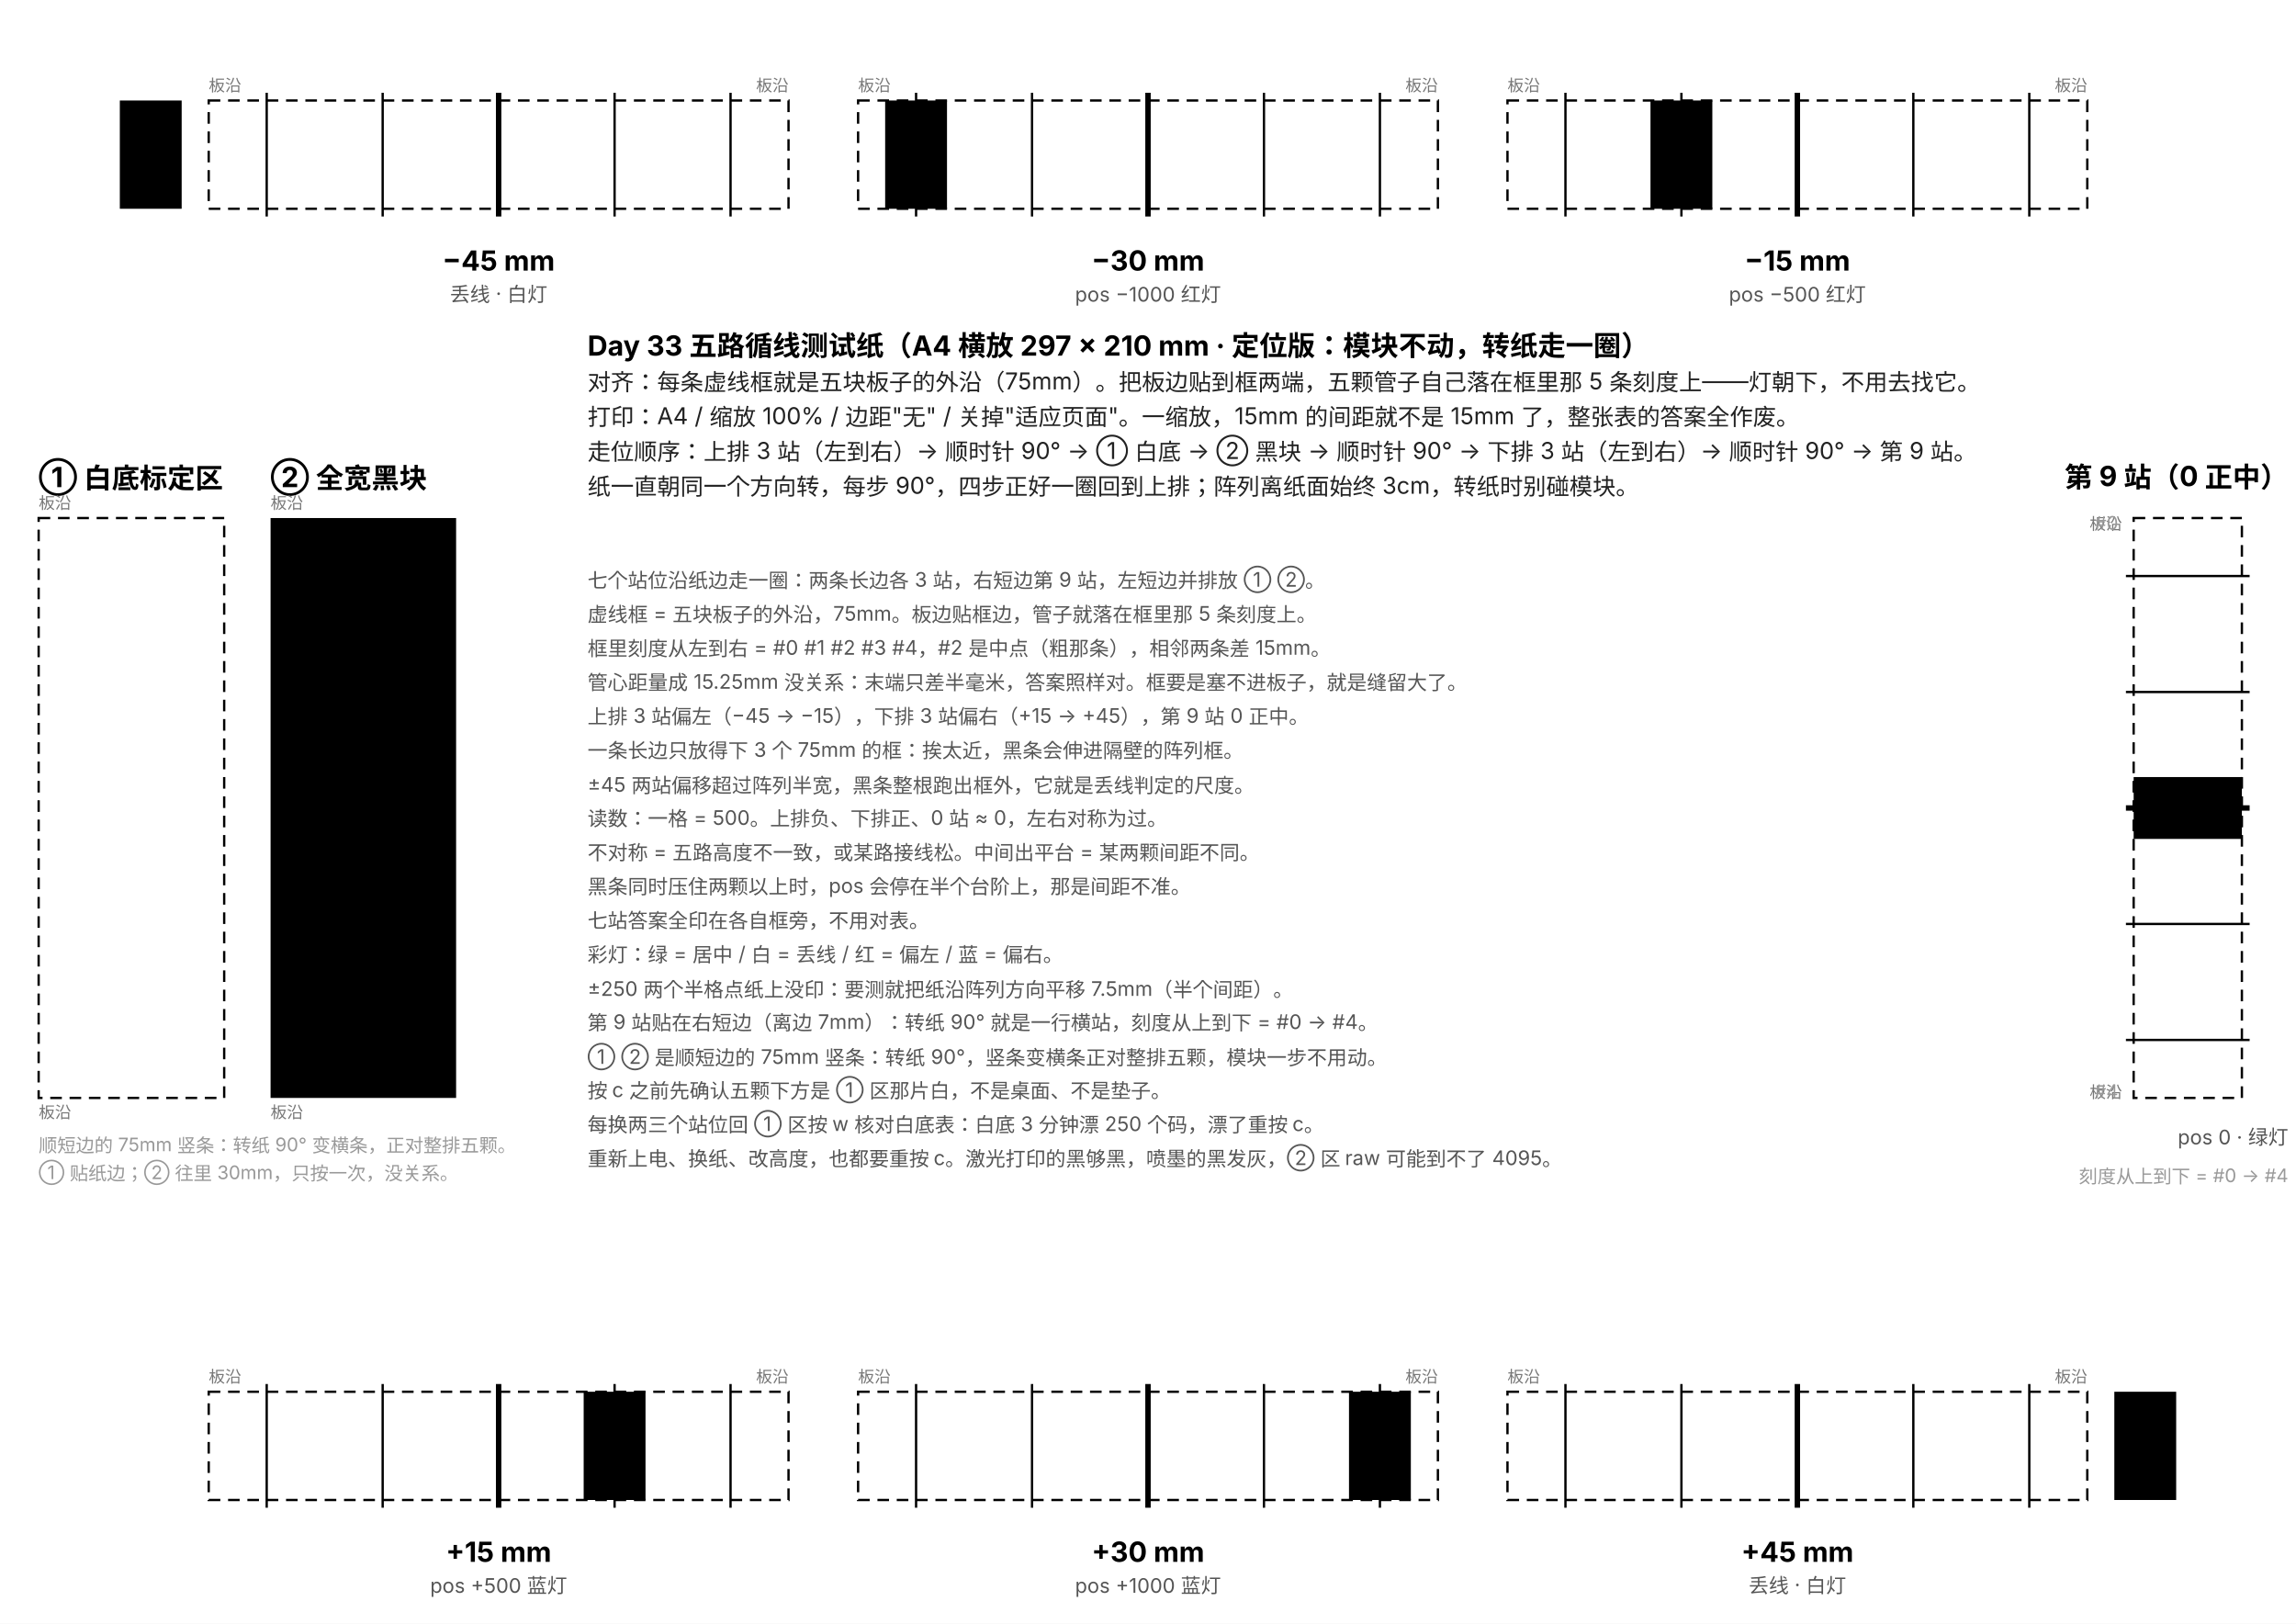
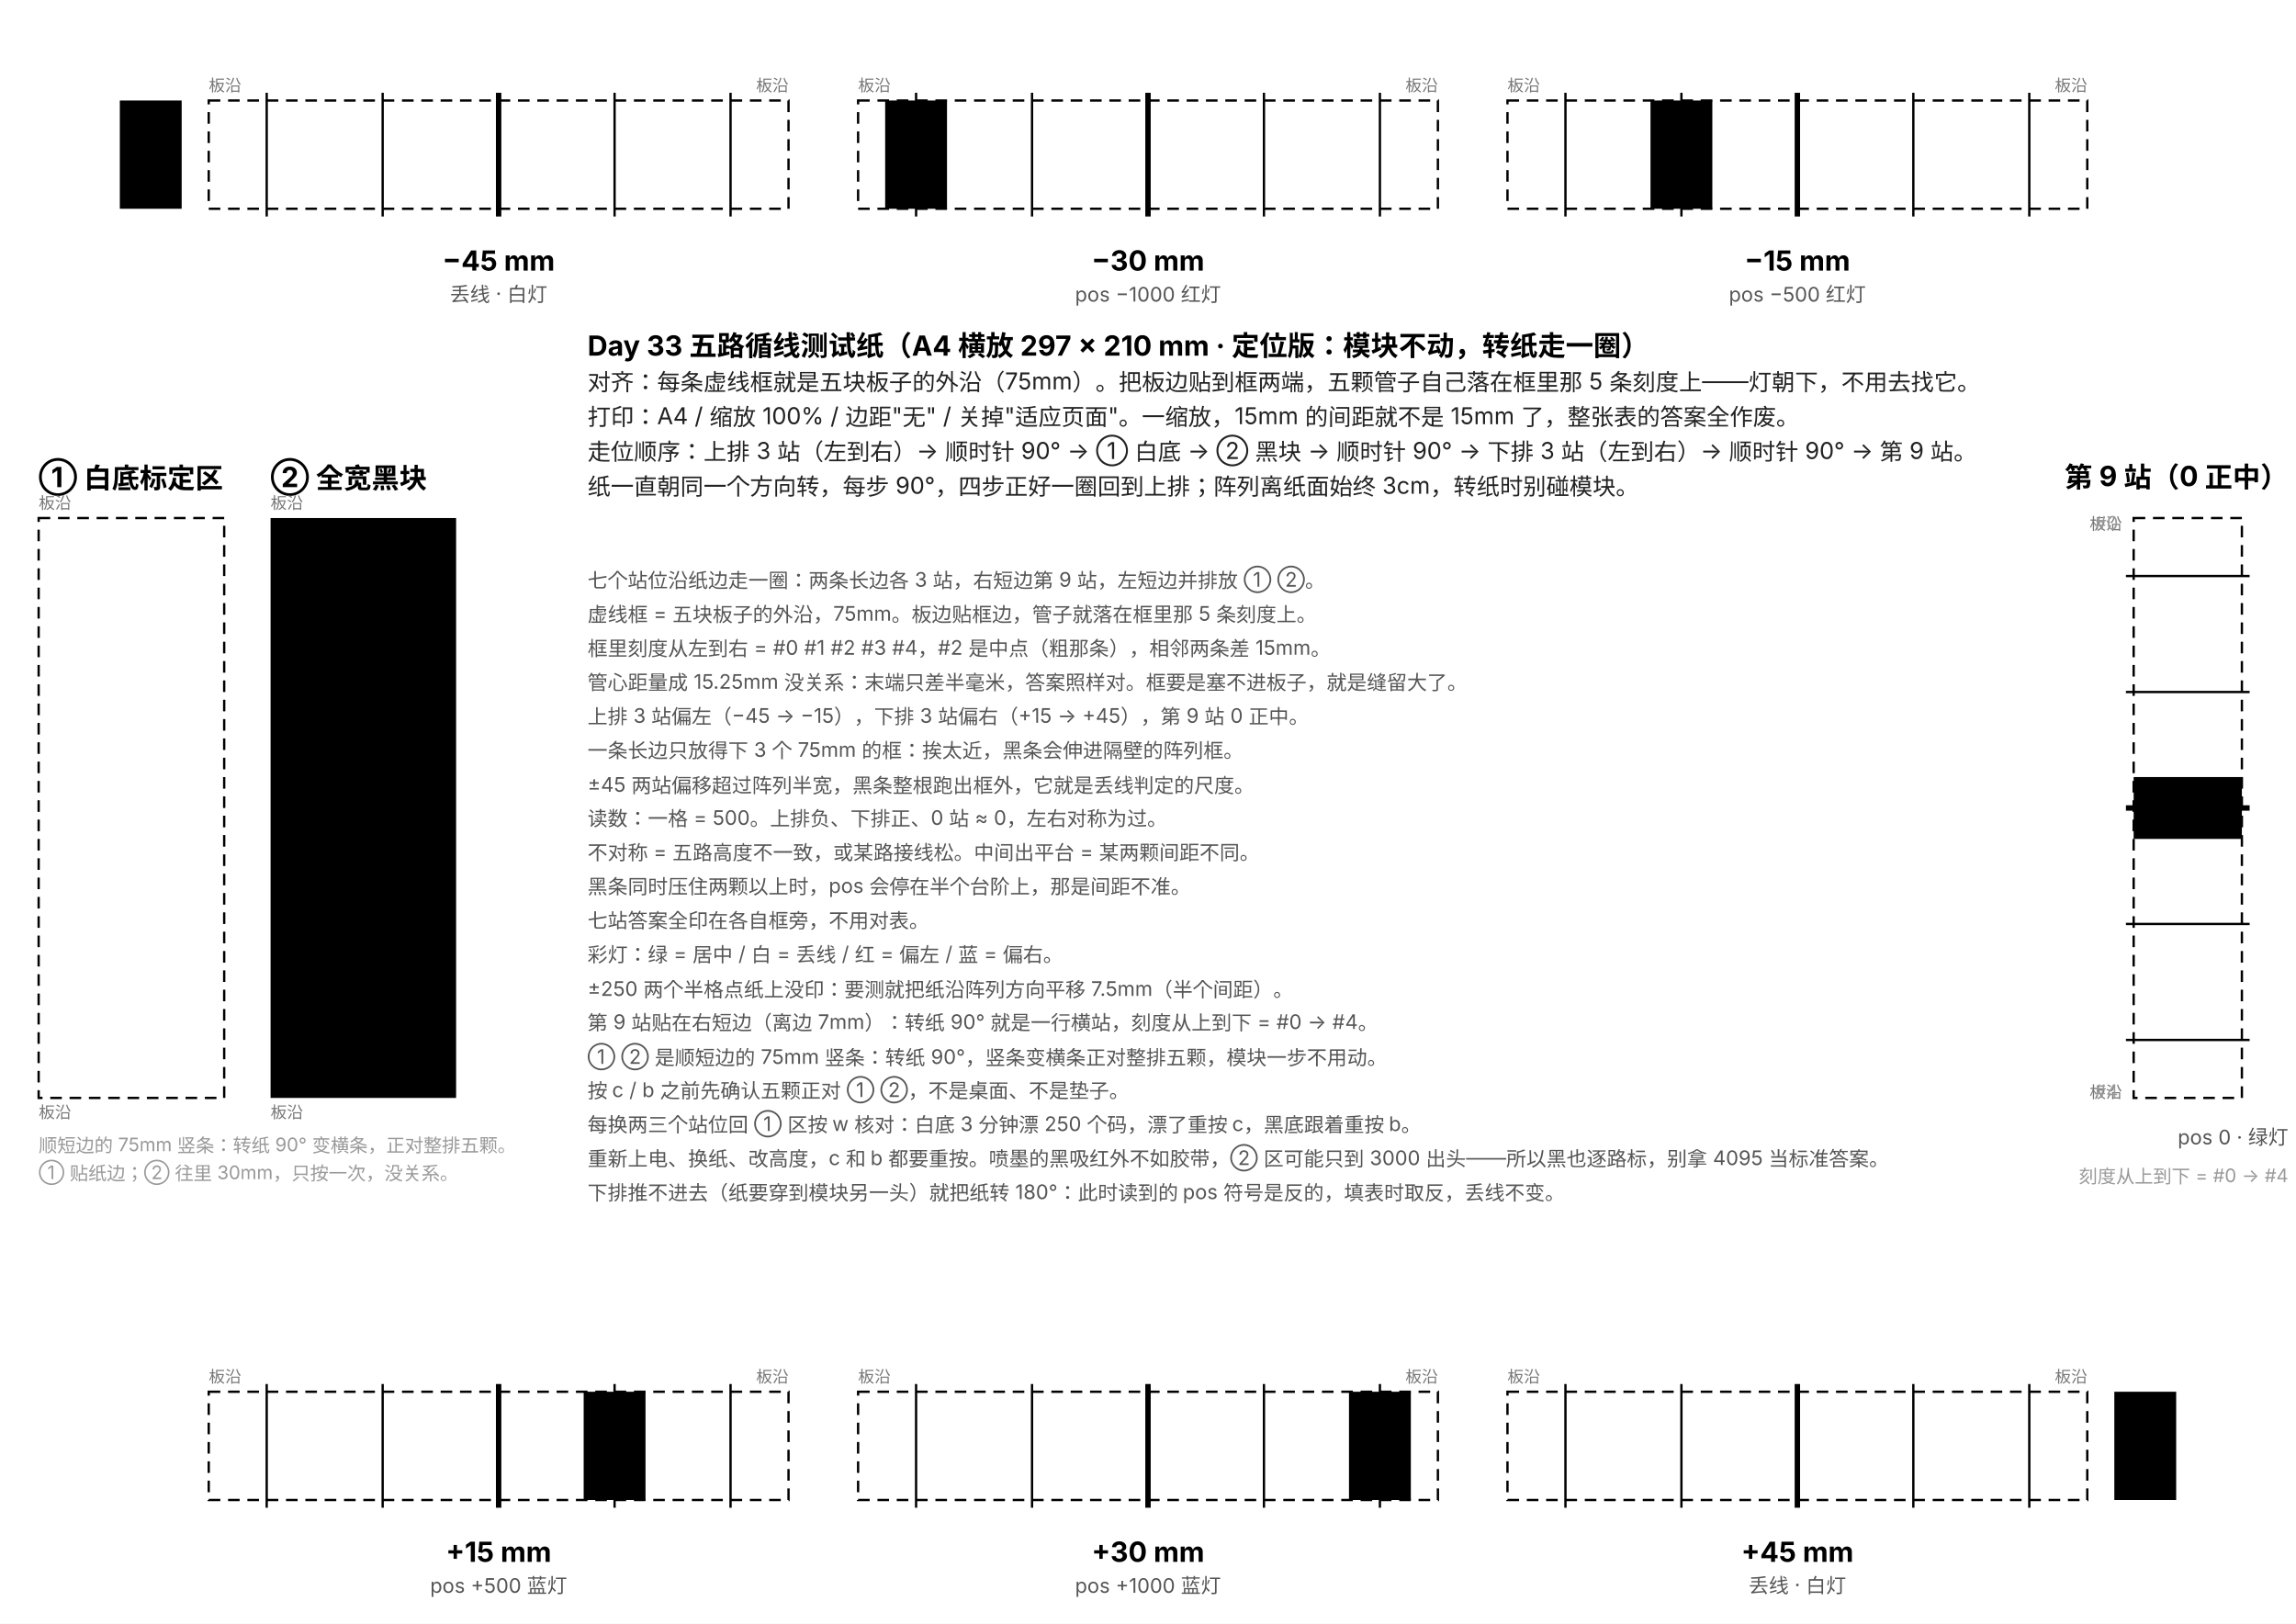
<svg xmlns="http://www.w3.org/2000/svg" width="297mm" height="210mm" viewBox="0 0 297 210">
  <style>
    @page { size: 297mm 210mm; margin: 0; }
    text { font-family: -apple-system, "PingFang SC", "Heiti SC", "Noto Sans SC", "Microsoft YaHei", sans-serif; }
    .ts  { font-size: 3.0px; fill: #222; }
    .txs { font-size: 2.6px; fill: #555; }
    .tb  { font-size: 3.6px; fill: #000; font-weight: 700; }
    .gd  { font-size: 2.4px; fill: #999; }
    .ge  { font-size: 2.1px; fill: #777; }
  </style>
  <rect x="0" y="0" width="297" height="210" fill="#ffffff" />
  <rect x="27" y="13" width="75" height="14" fill="none" stroke="#000" stroke-width="0.3" stroke-dasharray="1.5 1" />
  <line x1="34.5" y1="12" x2="34.5" y2="28" stroke="#000" stroke-width="0.3" />
  <line x1="49.5" y1="12" x2="49.5" y2="28" stroke="#000" stroke-width="0.3" />
  <line x1="64.5" y1="12" x2="64.5" y2="28" stroke="#000" stroke-width="0.7" />
  <line x1="79.5" y1="12" x2="79.5" y2="28" stroke="#000" stroke-width="0.3" />
  <line x1="94.5" y1="12" x2="94.5" y2="28" stroke="#000" stroke-width="0.3" />
  <rect x="15.5" y="13" width="8" height="14" fill="#000000" />
  <text class="ge" x="27" y="11.8" text-anchor="start">板沿</text>
  <text class="ge" x="102" y="11.8" text-anchor="end">板沿</text>
  <text class="tb" x="64.5" y="35" text-anchor="middle">−45 mm</text>
  <text class="txs" x="64.5" y="39" text-anchor="middle">丢线 · 白灯</text>
  <rect x="111" y="13" width="75" height="14" fill="none" stroke="#000" stroke-width="0.3" stroke-dasharray="1.5 1" />
  <line x1="118.5" y1="12" x2="118.5" y2="28" stroke="#000" stroke-width="0.3" />
  <line x1="133.5" y1="12" x2="133.5" y2="28" stroke="#000" stroke-width="0.3" />
  <line x1="148.5" y1="12" x2="148.5" y2="28" stroke="#000" stroke-width="0.7" />
  <line x1="163.5" y1="12" x2="163.5" y2="28" stroke="#000" stroke-width="0.3" />
  <line x1="178.5" y1="12" x2="178.5" y2="28" stroke="#000" stroke-width="0.3" />
  <rect x="114.5" y="13" width="8" height="14" fill="#000000" />
  <text class="ge" x="111" y="11.8" text-anchor="start">板沿</text>
  <text class="ge" x="186" y="11.8" text-anchor="end">板沿</text>
  <text class="tb" x="148.5" y="35" text-anchor="middle">−30 mm</text>
  <text class="txs" x="148.5" y="39" text-anchor="middle">pos −1000 红灯</text>
  <rect x="195" y="13" width="75" height="14" fill="none" stroke="#000" stroke-width="0.3" stroke-dasharray="1.5 1" />
  <line x1="202.5" y1="12" x2="202.5" y2="28" stroke="#000" stroke-width="0.3" />
  <line x1="217.5" y1="12" x2="217.5" y2="28" stroke="#000" stroke-width="0.3" />
  <line x1="232.5" y1="12" x2="232.5" y2="28" stroke="#000" stroke-width="0.7" />
  <line x1="247.5" y1="12" x2="247.5" y2="28" stroke="#000" stroke-width="0.3" />
  <line x1="262.5" y1="12" x2="262.5" y2="28" stroke="#000" stroke-width="0.3" />
  <rect x="213.5" y="13" width="8" height="14" fill="#000000" />
  <text class="ge" x="195" y="11.8" text-anchor="start">板沿</text>
  <text class="ge" x="270" y="11.8" text-anchor="end">板沿</text>
  <text class="tb" x="232.5" y="35" text-anchor="middle">−15 mm</text>
  <text class="txs" x="232.5" y="39" text-anchor="middle">pos −500 红灯</text>
  <rect x="27" y="180" width="75" height="14" fill="none" stroke="#000" stroke-width="0.3" stroke-dasharray="1.5 1" />
  <line x1="34.5" y1="179" x2="34.5" y2="195" stroke="#000" stroke-width="0.3" />
  <line x1="49.5" y1="179" x2="49.5" y2="195" stroke="#000" stroke-width="0.3" />
  <line x1="64.5" y1="179" x2="64.5" y2="195" stroke="#000" stroke-width="0.7" />
  <line x1="79.5" y1="179" x2="79.5" y2="195" stroke="#000" stroke-width="0.3" />
  <line x1="94.5" y1="179" x2="94.5" y2="195" stroke="#000" stroke-width="0.3" />
  <rect x="75.5" y="180" width="8" height="14" fill="#000000" />
  <text class="ge" x="27" y="178.8" text-anchor="start">板沿</text>
  <text class="ge" x="102" y="178.8" text-anchor="end">板沿</text>
  <text class="tb" x="64.5" y="202" text-anchor="middle">+15 mm</text>
  <text class="txs" x="64.5" y="206" text-anchor="middle">pos +500 蓝灯</text>
  <rect x="111" y="180" width="75" height="14" fill="none" stroke="#000" stroke-width="0.3" stroke-dasharray="1.5 1" />
  <line x1="118.5" y1="179" x2="118.5" y2="195" stroke="#000" stroke-width="0.3" />
  <line x1="133.5" y1="179" x2="133.5" y2="195" stroke="#000" stroke-width="0.3" />
  <line x1="148.5" y1="179" x2="148.5" y2="195" stroke="#000" stroke-width="0.7" />
  <line x1="163.5" y1="179" x2="163.5" y2="195" stroke="#000" stroke-width="0.3" />
  <line x1="178.5" y1="179" x2="178.5" y2="195" stroke="#000" stroke-width="0.3" />
  <rect x="174.5" y="180" width="8" height="14" fill="#000000" />
  <text class="ge" x="111" y="178.8" text-anchor="start">板沿</text>
  <text class="ge" x="186" y="178.8" text-anchor="end">板沿</text>
  <text class="tb" x="148.5" y="202" text-anchor="middle">+30 mm</text>
  <text class="txs" x="148.5" y="206" text-anchor="middle">pos +1000 蓝灯</text>
  <rect x="195" y="180" width="75" height="14" fill="none" stroke="#000" stroke-width="0.3" stroke-dasharray="1.5 1" />
  <line x1="202.5" y1="179" x2="202.5" y2="195" stroke="#000" stroke-width="0.3" />
  <line x1="217.5" y1="179" x2="217.5" y2="195" stroke="#000" stroke-width="0.3" />
  <line x1="232.5" y1="179" x2="232.5" y2="195" stroke="#000" stroke-width="0.7" />
  <line x1="247.5" y1="179" x2="247.5" y2="195" stroke="#000" stroke-width="0.3" />
  <line x1="262.5" y1="179" x2="262.5" y2="195" stroke="#000" stroke-width="0.3" />
  <rect x="273.5" y="180" width="8" height="14" fill="#000000" />
  <text class="ge" x="195" y="178.8" text-anchor="start">板沿</text>
  <text class="ge" x="270" y="178.8" text-anchor="end">板沿</text>
  <text class="tb" x="232.5" y="202" text-anchor="middle">+45 mm</text>
  <text class="txs" x="232.5" y="206" text-anchor="middle">丢线 · 白灯</text>
  <rect x="276" y="67" width="14" height="75" fill="none" stroke="#000" stroke-width="0.3" stroke-dasharray="1.5 1" />
  <line x1="275" y1="74.5" x2="291" y2="74.5" stroke="#000" stroke-width="0.3" />
  <line x1="275" y1="89.5" x2="291" y2="89.5" stroke="#000" stroke-width="0.3" />
  <line x1="275" y1="104.5" x2="291" y2="104.5" stroke="#000" stroke-width="0.7" />
  <line x1="275" y1="119.5" x2="291" y2="119.5" stroke="#000" stroke-width="0.3" />
  <line x1="275" y1="134.5" x2="291" y2="134.5" stroke="#000" stroke-width="0.3" />
  <rect x="276" y="100.5" width="14" height="8" fill="#000000" />
  <text class="ge" x="274.5" y="68.5" text-anchor="end">板沿</text>
  <text class="ge" x="274.5" y="142" text-anchor="end">板沿</text>
  <text class="tb" x="296" y="63" text-anchor="end">第 9 站（0 正中）</text>
  <text class="txs" x="296" y="148" text-anchor="end">pos 0 · 绿灯</text>
  <text class="gd" x="296" y="153" text-anchor="end">刻度从上到下 = #0 → #4</text>
  <text class="gd" x="274" y="68.5" text-anchor="end">#0</text>
  <text class="gd" x="274" y="142" text-anchor="end">#4</text>
  <text class="tb" x="5" y="63">① 白底标定区</text>
  <rect x="5" y="67" width="24" height="75" fill="#ffffff" stroke="#000" stroke-width="0.3" stroke-dasharray="1.5 1" />
  <text class="tb" x="35" y="63">② 全宽黑块</text>
  <rect x="35" y="67" width="24" height="75" fill="#000000" />
  <text class="ge" x="5" y="65.8">板沿</text>
  <text class="ge" x="35" y="65.8">板沿</text>
  <text class="ge" x="5" y="144.6">板沿</text>
  <text class="ge" x="35" y="144.6">板沿</text>
  <text class="gd" x="5" y="149">顺短边的 75mm 竖条：转纸 90° 变横条，正对整排五颗。</text>
  <text class="gd" x="5" y="152.5">① 贴纸边；② 往里 30mm，只按一次，没关系。</text>
  <text class="tb" x="76" y="46.0">Day 33 五路循线测试纸（A4 横放 297 × 210 mm · 定位版：模块不动，转纸走一圈）</text>
  <text class="ts" x="76" y="50.5">对齐：每条虚线框就是五块板子的外沿（75mm）。把板边贴到框两端，五颗管子自己落在框里那 5 条刻度上——灯朝下，不用去找它。</text>
  <text class="ts" x="76" y="55.0">打印：A4 / 缩放 100% / 边距"无" / 关掉"适应页面"。一缩放，15mm 的间距就不是 15mm 了，整张表的答案全作废。</text>
  <text class="ts" x="76" y="59.5">走位顺序：上排 3 站（左到右）→ 顺时针 90° → ① 白底 → ② 黑块 → 顺时针 90° → 下排 3 站（左到右）→ 顺时针 90° → 第 9 站。</text>
  <text class="ts" x="76" y="64.0">纸一直朝同一个方向转，每步 90°，四步正好一圈回到上排；阵列离纸面始终 3cm，转纸时别碰模块。</text>
  <text class="txs" x="76" y="76.0">七个站位沿纸边走一圈：两条长边各 3 站，右短边第 9 站，左短边并排放 ① ②。</text>
  <text class="txs" x="76" y="80.4">虚线框 = 五块板子的外沿，75mm。板边贴框边，管子就落在框里那 5 条刻度上。</text>
  <text class="txs" x="76" y="84.8">框里刻度从左到右 = #0 #1 #2 #3 #4，#2 是中点（粗那条），相邻两条差 15mm。</text>
  <text class="txs" x="76" y="89.2">管心距量成 15.25mm 没关系：末端只差半毫米，答案照样对。框要是塞不进板子，就是缝留大了。</text>
  <text class="txs" x="76" y="93.6">上排 3 站偏左（−45 → −15），下排 3 站偏右（+15 → +45），第 9 站 0 正中。</text>
  <text class="txs" x="76" y="98.0">一条长边只放得下 3 个 75mm 的框：挨太近，黑条会伸进隔壁的阵列框。</text>
  <text class="txs" x="76" y="102.4">±45 两站偏移超过阵列半宽，黑条整根跑出框外，它就是丢线判定的尺度。</text>
  <text class="txs" x="76" y="106.8">读数：一格 = 500。上排负、下排正、0 站 ≈ 0，左右对称为过。</text>
  <text class="txs" x="76" y="111.2">不对称 = 五路高度不一致，或某路接线松。中间出平台 = 某两颗间距不同。</text>
  <text class="txs" x="76" y="115.6">黑条同时压住两颗以上时，pos 会停在半个台阶上，那是间距不准。</text>
  <text class="txs" x="76" y="120.0">七站答案全印在各自框旁，不用对表。</text>
  <text class="txs" x="76" y="124.4">彩灯：绿 = 居中 / 白 = 丢线 / 红 = 偏左 / 蓝 = 偏右。</text>
  <text class="txs" x="76" y="128.8">±250 两个半格点纸上没印：要测就把纸沿阵列方向平移 7.5mm（半个间距）。</text>
  <text class="txs" x="76" y="133.2">第 9 站贴在右短边（离边 7mm）：转纸 90° 就是一行横站，刻度从上到下 = #0 → #4。</text>
  <text class="txs" x="76" y="137.6">① ② 是顺短边的 75mm 竖条：转纸 90°，竖条变横条正对整排五颗，模块一步不用动。</text>
-   <text class="txs" x="76" y="142.0">按 c 之前先确认五颗下方是 ① 区那片白，不是桌面、不是垫子。</text>
-   <text class="txs" x="76" y="146.4">每换两三个站位回 ① 区按 w 核对白底表：白底 3 分钟漂 250 个码，漂了重按 c。</text>
-   <text class="txs" x="76" y="150.8">重新上电、换纸、改高度，也都要重按 c。激光打印的黑够黑，喷墨的黑发灰，② 区 raw 可能到不了 4095。</text>
+   <text class="txs" x="76" y="142.0">按 c / b 之前先确认五颗正对 ① ②，不是桌面、不是垫子。</text>
+   <text class="txs" x="76" y="146.4">每换两三个站位回 ① 区按 w 核对：白底 3 分钟漂 250 个码，漂了重按 c，黑底跟着重按 b。</text>
+   <text class="txs" x="76" y="150.8">重新上电、换纸、改高度，c 和 b 都要重按。喷墨的黑吸红外不如胶带，② 区可能只到 3000 出头——所以黑也逐路标，别拿 4095 当标准答案。</text>
+   <text class="txs" x="76" y="155.2">下排推不进去（纸要穿到模块另一头）就把纸转 180°：此时读到的 pos 符号是反的，填表时取反，丢线不变。</text>
</svg>
